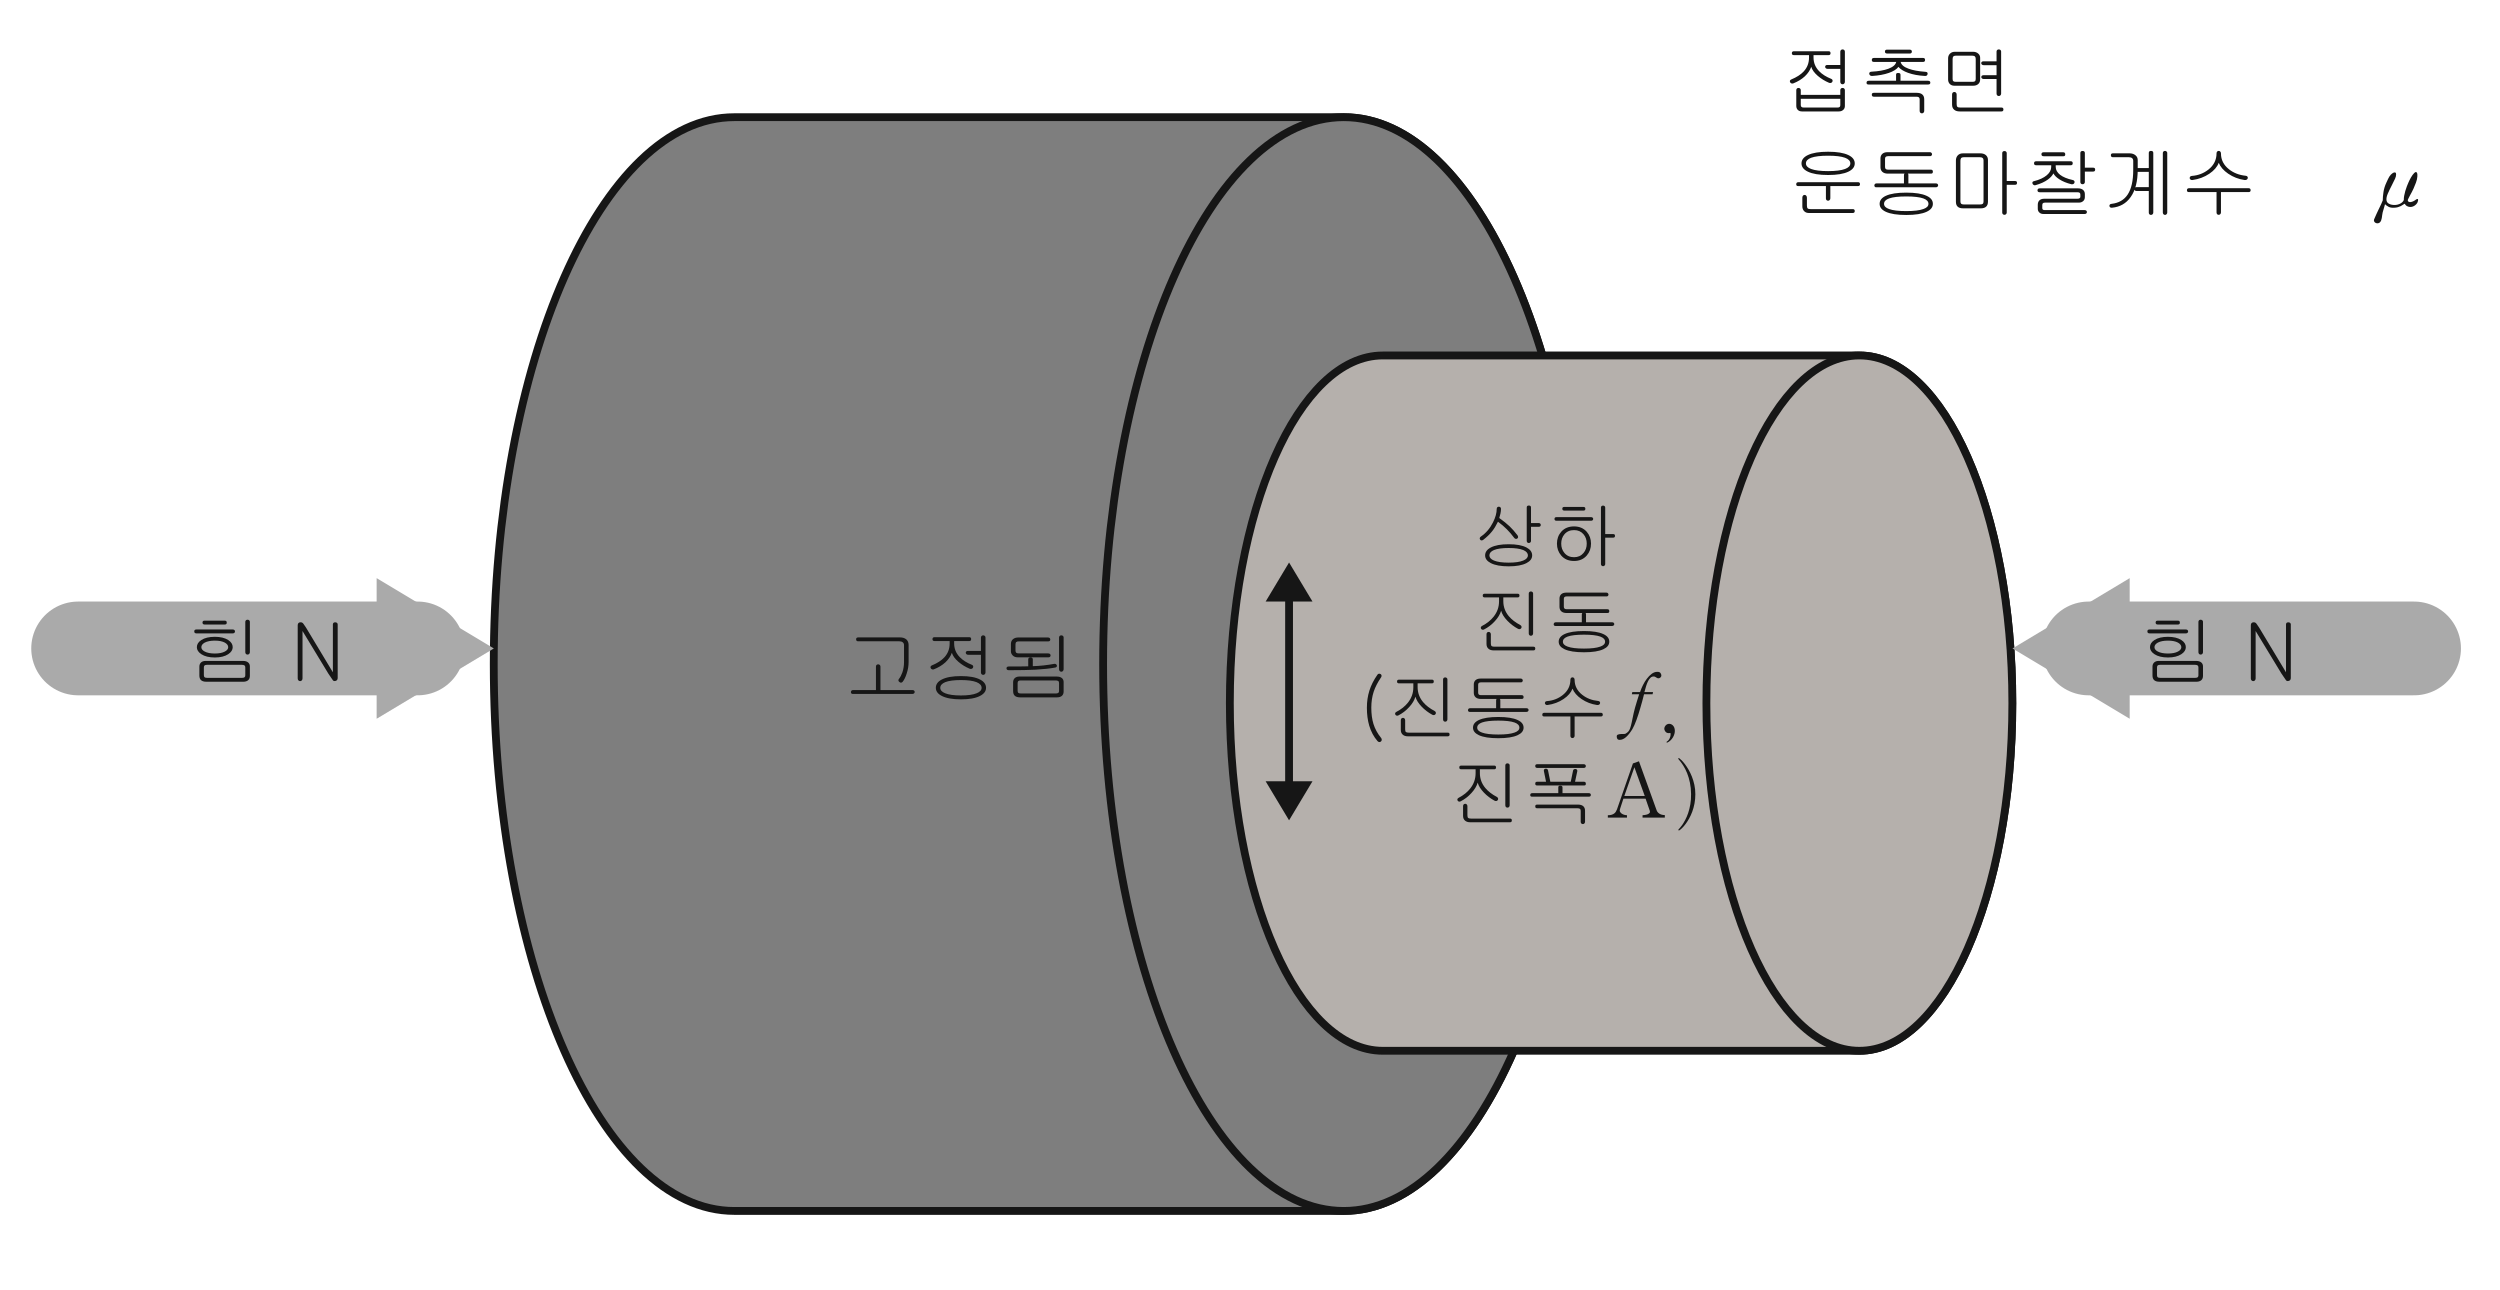
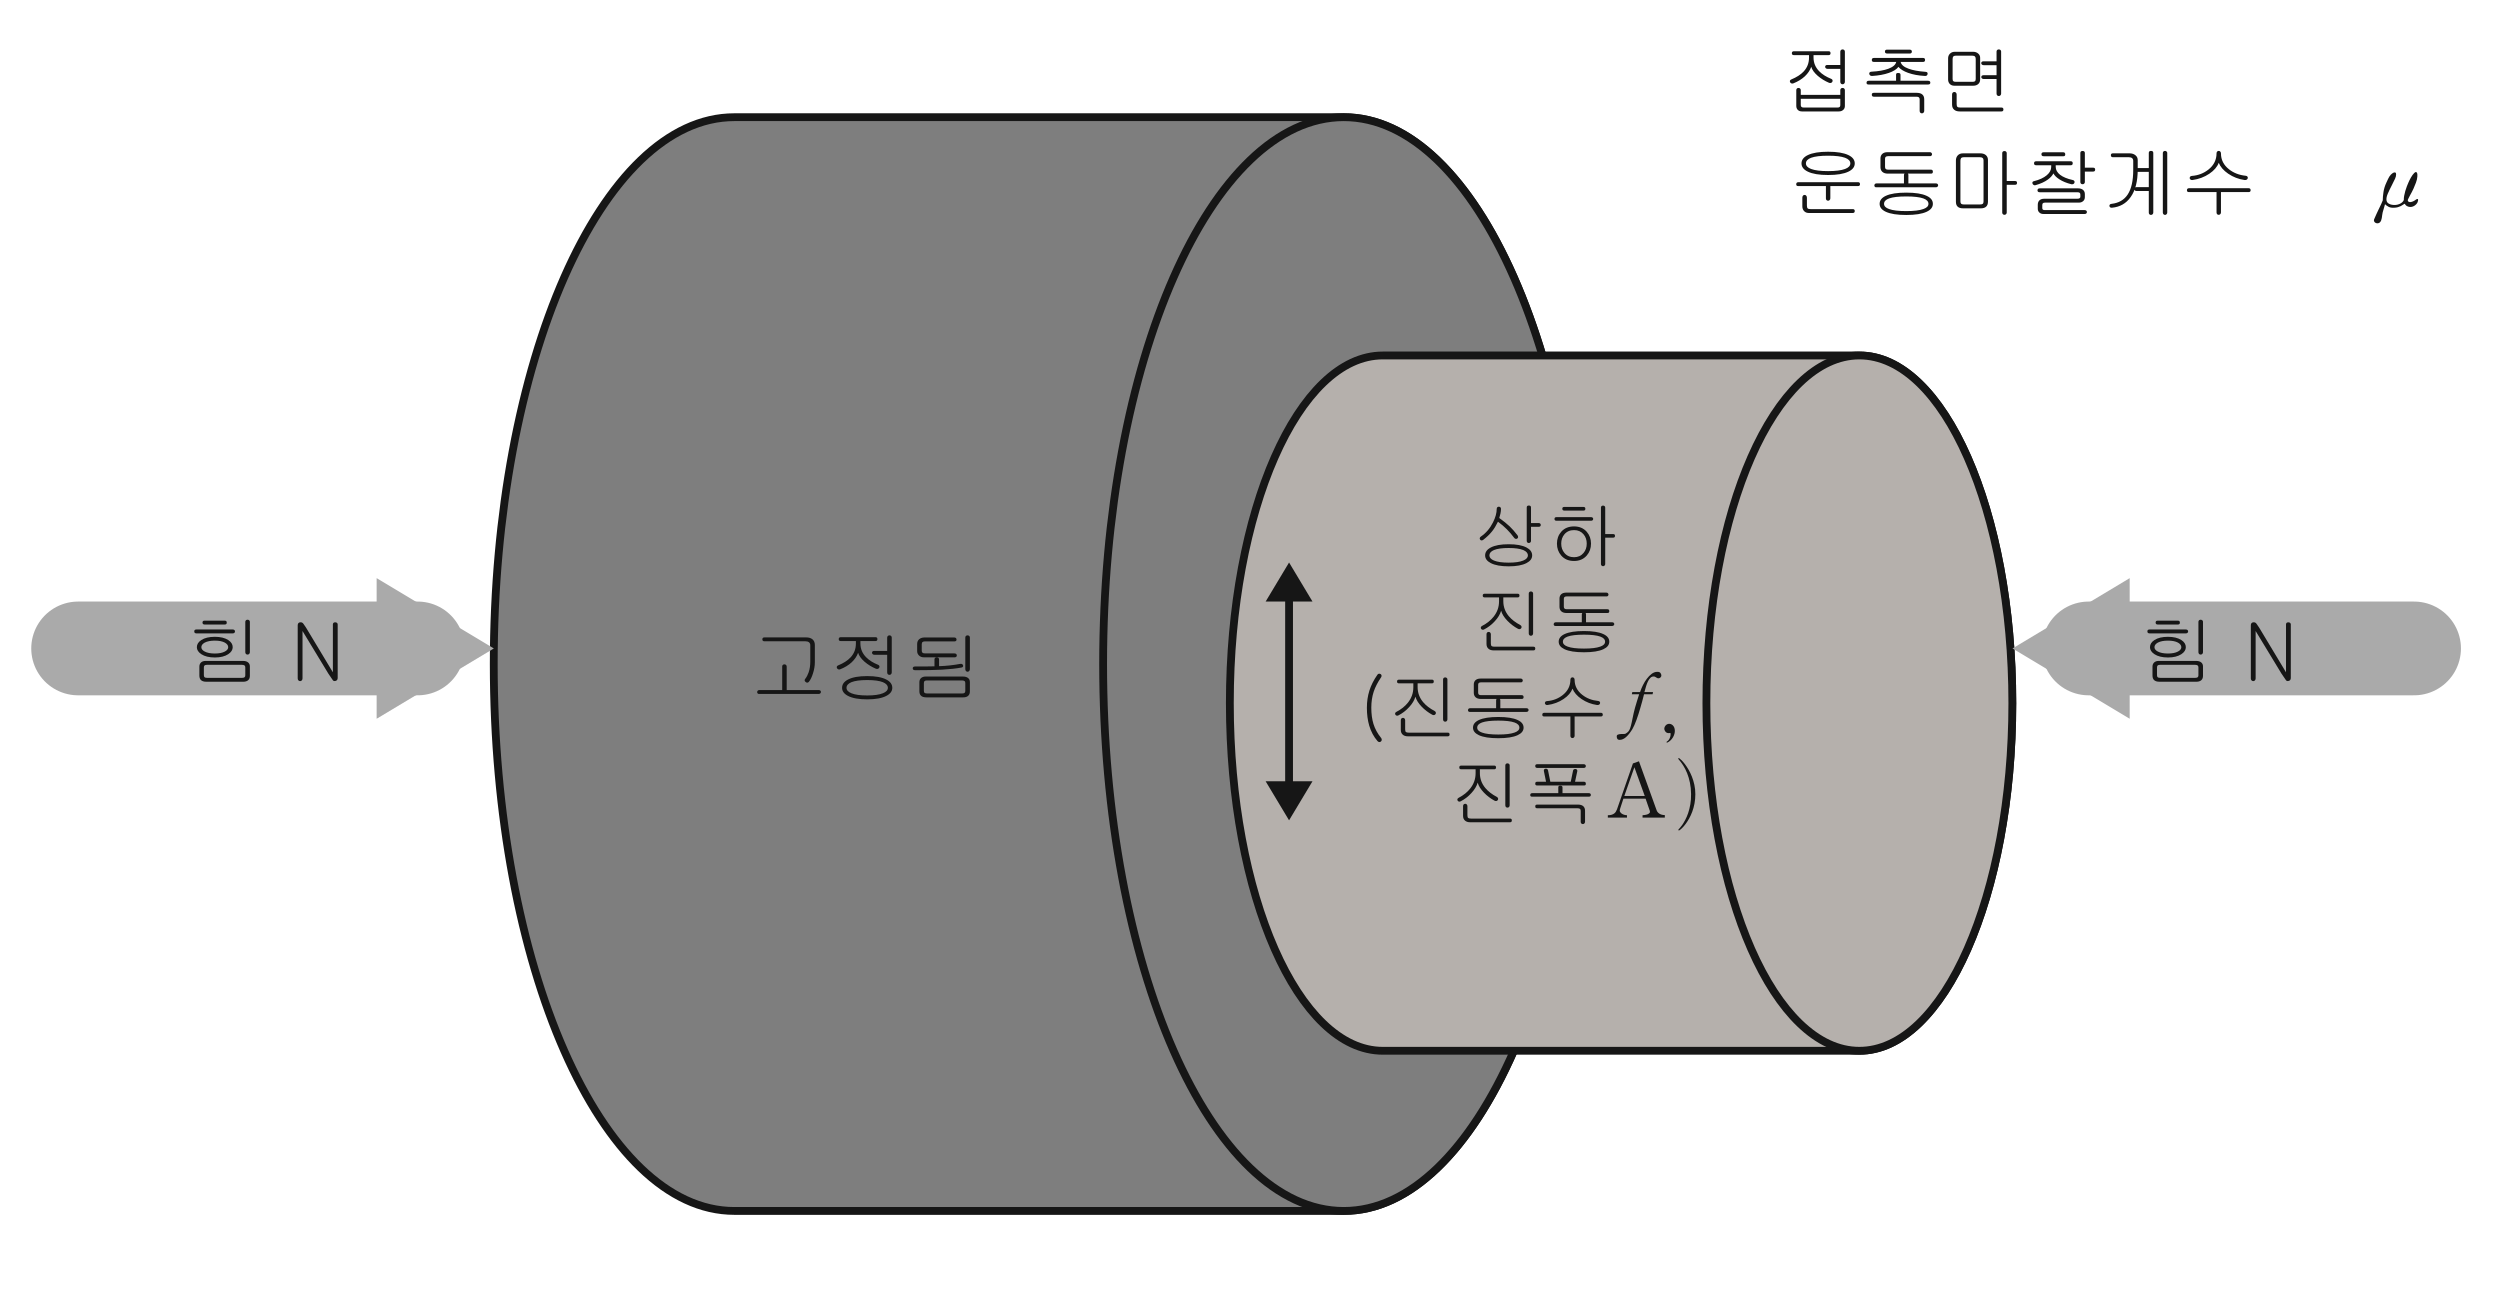
<svg xmlns="http://www.w3.org/2000/svg" width="232.0pt" height="119.625pt" viewBox="0 0 320 165">
  <g stroke-linecap="round" stroke-linejoin="round">
    <path d="M94,15.0 L172,15.0 A30.8,70.0 0 0 1 172,155.0 L94,155.0 A30.8,70.0 0 0 1 94,15.0 Z" stroke="#161616" stroke-width="1" fill="#7e7e7e" />
    <ellipse cx="172" cy="85" rx="30.8" ry="70.0" fill="#7e7e7e" stroke="#161616" stroke-width="1" />
    <path d="M177,45.5 L238,45.5 A19.58,44.5 0 0 1 238,134.5 L177,134.5 A19.58,44.5 0 0 1 177,45.5 Z" stroke="#161616" stroke-width="1" fill="#b5b0ac" />
    <ellipse cx="238" cy="90" rx="19.58" ry="44.5" fill="#b5b0ac" stroke="#161616" stroke-width="1" />
-     <path d="M737 759H189Q162 759 162 734Q162 708 189 708H729Q757 708 773 695Q790 682 790 657V437Q790 365 769 302Q751 250 724 216Q706 193 729 175Q751 156 771 176Q803 215 825 286Q850 361 850 435V660Q850 707 819 734Q788 759 737 759ZM422 378V69H124Q110 69 102 62Q95 54 94 44Q93 34 99 26Q105 18 116 18H901Q914 18 922 26Q930 34 930 44Q930 54 922 62Q914 69 900 69H481V377Q481 391 471 399Q463 406 451 406Q439 406 431 399Q422 392 422 378Z" fill="#161616" transform="translate(108,89) scale(0.0097656,-0.0097656)" />
-     <path d="M621 762H167Q139 762 139 737Q138 711 166 711H364V678Q364 573 295 498Q238 436 131 392Q118 387 114 376Q111 366 116 356Q122 345 132 341Q143 336 156 340Q246 375 309 433Q370 491 393 558Q410 499 479 439Q543 384 625 349Q639 343 652 347Q664 351 670 362Q675 373 672 384Q668 395 655 400Q555 440 497 500Q423 576 423 680V711H621Q646 711 646 737Q646 762 621 762ZM834 300V757Q834 771 824 779Q816 786 804 786Q791 786 783 778Q774 770 774 756V582H603Q589 582 582 575Q575 567 575 557Q576 547 584 539Q593 531 608 531H774V300Q774 285 783 276Q791 268 804 268Q816 268 824 276Q834 285 834 300ZM512 252Q348 252 261 207Q183 167 183 98Q183 32 261 -8Q348 -53 512 -53Q676 -53 762 -8Q841 32 841 98Q841 167 762 207Q676 252 512 252ZM512 200Q648 200 718 172Q783 145 783 98Q783 53 718 27Q648 -2 512 -2Q375 -2 305 27Q241 53 241 98Q241 145 305 172Q375 200 512 200Z" fill="#161616" transform="translate(118,89) scale(0.0097656,-0.0097656)" />
-     <path d="M632 549H249Q223 549 212 559Q203 567 203 589V665Q203 689 213 698Q223 707 248 707H635Q647 707 654 715Q660 723 659 733Q658 743 651 751Q642 758 628 758H239Q195 758 168 734Q143 711 143 672V578Q143 546 166 523Q191 498 229 498H637Q649 498 657 506Q663 514 663 524Q662 534 655 542Q646 549 632 549ZM430 471Q430 496 400 496Q370 496 370 471V380Q325 379 255 378Q216 378 148 378H118Q85 378 85 354Q85 329 118 329Q332 329 467 336Q624 345 724 364Q737 366 743 375Q748 383 745 393Q742 403 732 409Q722 415 708 412Q645 400 573 392Q500 384 430 382ZM834 343V759Q834 772 824 779Q816 786 804 786Q791 786 783 779Q774 771 774 758V343Q774 327 783 318Q791 309 804 309Q816 309 824 318Q834 327 834 343ZM774 161V56Q774 39 763 31Q753 24 730 24H276Q249 24 240 32Q231 40 231 60V158Q231 178 239 186Q248 195 272 195H729Q752 195 763 187Q774 180 774 161ZM743 246H253Q216 246 193 225Q172 204 172 172V55Q172 15 193 -5Q215 -27 265 -27H747Q787 -27 810 -8Q834 12 834 50V174Q834 208 810 227Q786 246 743 246Z" fill="#161616" transform="translate(128,89) scale(0.0097656,-0.0097656)" />
+     <path d="M737 759H189Q162 759 162 734Q162 708 189 708H729Q757 708 773 695Q790 682 790 657V437Q790 365 769 302Q751 250 724 216Q706 193 729 175Q751 156 771 176Q803 215 825 286Q850 361 850 435V660Q850 707 819 734Q788 759 737 759ZM422 378V69H124Q110 69 102 62Q95 54 94 44Q93 34 99 26Q105 18 116 18H901Q914 18 922 26Q930 34 930 44Q930 54 922 62Q914 69 900 69H481V377Q481 391 471 399Q463 406 451 406Q439 406 431 399Q422 392 422 378Z" fill="#161616" transform="translate(96,89) scale(0.0097656,-0.0097656)" />
+     <path d="M621 762H167Q139 762 139 737Q138 711 166 711H364V678Q364 573 295 498Q238 436 131 392Q118 387 114 376Q111 366 116 356Q122 345 132 341Q143 336 156 340Q246 375 309 433Q370 491 393 558Q410 499 479 439Q543 384 625 349Q639 343 652 347Q664 351 670 362Q675 373 672 384Q668 395 655 400Q555 440 497 500Q423 576 423 680V711H621Q646 711 646 737Q646 762 621 762ZM834 300V757Q834 771 824 779Q816 786 804 786Q791 786 783 778Q774 770 774 756V582H603Q589 582 582 575Q575 567 575 557Q576 547 584 539Q593 531 608 531H774V300Q774 285 783 276Q791 268 804 268Q816 268 824 276Q834 285 834 300ZM512 252Q348 252 261 207Q183 167 183 98Q183 32 261 -8Q348 -53 512 -53Q676 -53 762 -8Q841 32 841 98Q841 167 762 207Q676 252 512 252ZM512 200Q648 200 718 172Q783 145 783 98Q783 53 718 27Q648 -2 512 -2Q375 -2 305 27Q241 53 241 98Q241 145 305 172Q375 200 512 200Z" fill="#161616" transform="translate(106,89) scale(0.0097656,-0.0097656)" />
+     <path d="M632 549H249Q223 549 212 559Q203 567 203 589V665Q203 689 213 698Q223 707 248 707H635Q647 707 654 715Q660 723 659 733Q658 743 651 751Q642 758 628 758H239Q195 758 168 734Q143 711 143 672V578Q143 546 166 523Q191 498 229 498H637Q649 498 657 506Q663 514 663 524Q662 534 655 542Q646 549 632 549ZM430 471Q430 496 400 496Q370 496 370 471V380Q325 379 255 378Q216 378 148 378H118Q85 378 85 354Q85 329 118 329Q332 329 467 336Q624 345 724 364Q737 366 743 375Q748 383 745 393Q742 403 732 409Q722 415 708 412Q645 400 573 392Q500 384 430 382ZM834 343V759Q834 772 824 779Q816 786 804 786Q791 786 783 779Q774 771 774 758V343Q774 327 783 318Q791 309 804 309Q816 309 824 318Q834 327 834 343ZM774 161V56Q774 39 763 31Q753 24 730 24H276Q249 24 240 32Q231 40 231 60V158Q231 178 239 186Q248 195 272 195H729Q752 195 763 187Q774 180 774 161ZM743 246H253Q216 246 193 225Q172 204 172 172V55Q172 15 193 -5Q215 -27 265 -27H747Q787 -27 810 -8Q834 12 834 50V174Q834 208 810 227Q786 246 743 246Z" fill="#161616" transform="translate(116,89) scale(0.0097656,-0.0097656)" />
    <line x1="10" y1="83" x2="53.46" y2="83.0" stroke="#aaa" stroke-width="12" />
    <path d="M 63.21,83 L 48.21,74.0 L 48.21,92.0 Z" stroke="#aaa" stroke-width="0" fill="#aaa" />
    <line x1="309" y1="83" x2="267.35" y2="83.0" stroke="#aaa" stroke-width="12" />
    <path d="M 257.6,83 L 272.6,92.0 L 272.6,74.0 Z" stroke="#aaa" stroke-width="0" fill="#aaa" />
    <path d="M503 774H241Q213 774 213 749Q213 723 241 723H505Q532 723 531 749Q531 774 503 774ZM609 658H133Q105 658 105 633Q105 607 133 607H611Q624 607 632 615Q639 623 639 633Q639 643 631 651Q623 658 609 658ZM375 562Q263 562 198 520Q139 482 139 426Q139 373 198 334Q264 291 375 291Q484 291 550 334Q609 373 609 426Q609 482 550 520Q484 562 375 562ZM375 512Q457 512 506 486Q550 461 550 426Q550 392 506 369Q458 343 375 343Q291 343 242 369Q198 392 198 426Q198 461 242 486Q292 512 375 512ZM834 360V759Q834 772 824 779Q816 786 804 786Q791 786 783 779Q774 771 774 758V360Q774 346 783 337Q791 329 804 329Q816 329 824 337Q834 346 834 360ZM774 161V56Q774 39 763 31Q753 24 730 24H276Q249 24 240 32Q231 40 231 60V158Q231 178 239 186Q248 195 272 195H729Q752 195 763 187Q774 180 774 161ZM743 246H253Q216 246 193 225Q172 204 172 172V55Q172 15 193 -5Q215 -27 265 -27H747Q787 -27 810 -8Q834 12 834 50V174Q834 208 810 227Q786 246 743 246Z" fill="#161616" transform="translate(23.8389,87) scale(0.0097656,-0.0097656)" />
    <path d="M96 712V17Q96 1 105 -9Q114 -18 127 -19Q140 -19 149 -10Q159 0 159 17V638L498 79L554 -3Q566 -24 593 -16Q620 -9 620 25V725Q620 738 610 745Q601 752 588 752Q575 752 566 746Q557 738 557 725V97L206 681L172 731Q156 756 126 752Q96 747 96 712Z" fill="#161616" transform="translate(37.1689,87) scale(0.0097656,-0.0097656)" />
    <path d="M503 774H241Q213 774 213 749Q213 723 241 723H505Q532 723 531 749Q531 774 503 774ZM609 658H133Q105 658 105 633Q105 607 133 607H611Q624 607 632 615Q639 623 639 633Q639 643 631 651Q623 658 609 658ZM375 562Q263 562 198 520Q139 482 139 426Q139 373 198 334Q264 291 375 291Q484 291 550 334Q609 373 609 426Q609 482 550 520Q484 562 375 562ZM375 512Q457 512 506 486Q550 461 550 426Q550 392 506 369Q458 343 375 343Q291 343 242 369Q198 392 198 426Q198 461 242 486Q292 512 375 512ZM834 360V759Q834 772 824 779Q816 786 804 786Q791 786 783 779Q774 771 774 758V360Q774 346 783 337Q791 329 804 329Q816 329 824 337Q834 346 834 360ZM774 161V56Q774 39 763 31Q753 24 730 24H276Q249 24 240 32Q231 40 231 60V158Q231 178 239 186Q248 195 272 195H729Q752 195 763 187Q774 180 774 161ZM743 246H253Q216 246 193 225Q172 204 172 172V55Q172 15 193 -5Q215 -27 265 -27H747Q787 -27 810 -8Q834 12 834 50V174Q834 208 810 227Q786 246 743 246Z" fill="#161616" transform="translate(273.8389,87) scale(0.0097656,-0.0097656)" />
    <path d="M96 712V17Q96 1 105 -9Q114 -18 127 -19Q140 -19 149 -10Q159 0 159 17V638L498 79L554 -3Q566 -24 593 -16Q620 -9 620 25V725Q620 738 610 745Q601 752 588 752Q575 752 566 746Q557 738 557 725V97L206 681L172 731Q156 756 126 752Q96 747 96 712Z" fill="#161616" transform="translate(287.1689,87) scale(0.0097656,-0.0097656)" />
    <path d="M621 762H167Q139 762 139 737Q138 711 166 711H364V678Q364 573 295 498Q238 436 131 392Q118 387 114 376Q111 366 116 356Q122 345 132 341Q143 336 156 340Q246 375 309 433Q370 491 393 558Q410 499 479 439Q543 384 625 349Q639 343 652 347Q664 351 670 362Q675 373 672 384Q668 395 655 400Q555 440 497 500Q423 576 423 680V711H621Q646 711 646 737Q646 762 621 762ZM834 360V757Q834 771 824 779Q816 786 804 786Q791 786 783 778Q774 770 774 756V582H603Q589 582 582 575Q575 567 575 557Q576 547 584 539Q593 531 608 531H774V360Q774 346 783 337Q791 329 804 329Q816 329 824 337Q834 346 834 360ZM774 252V190H256V252Q256 266 246 274Q238 281 226 281Q214 281 206 274Q197 266 197 252V46Q197 14 216 -6Q236 -27 271 -27H754Q791 -27 813 -6Q834 13 834 44V252Q834 266 824 274Q816 281 804 281Q791 281 783 274Q774 266 774 252ZM774 139V57Q774 39 766 32Q758 24 737 24H294Q273 24 264 33Q256 41 256 58V139Z" fill="#161616" transform="translate(228,14) scale(0.0097656,-0.0097656)" />
    <path d="M659 783H364Q335 783 335 758Q335 732 364 732H663Q675 732 682 740Q689 748 688 758Q688 768 681 776Q672 783 659 783ZM836 674H191Q163 674 163 648Q162 622 190 622H483Q471 566 379 532Q294 501 159 494Q142 494 134 484Q127 476 130 464Q132 453 141 445Q152 437 168 438Q295 446 386 478Q476 509 512 557Q550 511 638 479Q732 445 859 438Q889 436 894 463Q899 489 869 492Q728 502 645 533Q553 566 541 622H836Q861 622 861 648Q861 674 836 674ZM539 454Q539 477 510 477Q481 478 481 457V375H124Q95 375 94 351Q92 326 119 326H902Q930 326 930 351Q929 375 900 375H539ZM751 217H190Q162 217 163 192Q163 166 190 166H748Q771 166 781 157Q790 149 790 130V-20Q790 -35 799 -44Q807 -52 820 -52Q832 -52 840 -44Q850 -35 850 -20V132Q850 174 824 196Q799 217 751 217Z" fill="#161616" transform="translate(238,14) scale(0.0097656,-0.0097656)" />
    <path d="M501 661V399Q501 377 490 368Q480 361 456 361H242Q217 361 208 369Q198 377 198 399V657Q198 683 207 693Q217 704 241 704H454Q480 704 491 693Q501 683 501 661ZM465 755H228Q187 755 162 729Q139 705 139 669V392Q139 356 161 333Q184 310 221 310H468Q509 310 534 332Q559 354 559 393V676Q559 710 533 732Q507 755 465 755ZM834 207V759Q834 772 824 779Q816 786 804 786Q791 786 783 779Q774 771 774 758V630H603Q588 630 580 623Q573 615 573 605Q574 595 582 587Q592 579 608 579H774V448H605Q590 448 581 441Q574 434 574 423Q574 413 582 406Q591 398 606 398H774V207Q774 192 783 183Q791 175 804 175Q816 175 824 183Q834 192 834 207ZM251 195Q251 211 241 220Q233 228 221 228Q208 228 200 220Q191 211 191 195V62Q191 18 219 -5Q245 -27 290 -27H839Q864 -27 864 -1Q864 24 839 24H300Q271 24 261 33Q251 43 251 70Z" fill="#161616" transform="translate(248,14) scale(0.0097656,-0.0097656)" />
    <path d="M512 776Q337 776 246 732Q163 692 163 623Q163 555 246 515Q336 471 512 471Q687 471 778 515Q861 555 861 623Q861 692 778 732Q686 776 512 776ZM512 724Q660 724 734 697Q803 671 803 623Q803 576 734 550Q660 522 512 522Q363 522 289 550Q221 576 221 623Q221 671 289 697Q363 724 512 724ZM903 377H124Q95 377 94 352Q92 326 119 326H483V163Q483 149 492 141Q500 134 512 134Q523 134 531 142Q541 151 541 166V326H905Q930 326 930 352Q929 377 903 377ZM234 173Q234 191 224 201Q216 210 204 210Q191 210 183 201Q174 191 174 173V61Q174 22 197 -2Q220 -27 260 -27H835Q861 -27 861 -1Q861 24 835 24H282Q254 24 244 33Q234 43 234 70Z" fill="#161616" transform="translate(229,27) scale(0.0097656,-0.0097656)" />
    <path d="M271 489H837Q862 489 861 515Q861 541 835 541H274Q252 541 243 550Q234 558 234 577V685Q234 702 244 710Q254 718 275 718H827Q838 718 844 727Q850 734 850 744Q849 755 842 762Q835 770 822 770H265Q223 770 198 748Q174 725 174 689V574Q174 535 199 512Q225 489 271 489ZM900 361H540V471Q540 497 511 496Q482 496 482 469V361H124Q110 361 102 354Q95 346 94 336Q93 326 99 318Q105 310 116 310H901Q914 310 922 318Q930 326 930 336Q930 346 922 354Q914 361 900 361ZM512 240Q334 240 244 198Q163 160 163 93Q163 27 244 -11Q334 -53 512 -53Q689 -53 779 -11Q861 27 861 93Q861 161 779 198Q690 240 512 240ZM512 190Q663 190 736 164Q803 140 803 93Q803 48 736 25Q663 -2 512 -2Q360 -2 287 25Q221 48 221 93Q221 140 287 164Q360 190 512 190Z" fill="#161616" transform="translate(239,27) scale(0.0097656,-0.0097656)" />
    <path d="M501 663V125Q501 102 490 93Q480 85 455 85H242Q217 85 208 94Q198 103 198 126V657Q198 680 207 692Q217 704 240 704H453Q479 704 490 694Q501 684 501 663ZM457 755H232Q188 755 163 728Q139 702 139 661V121Q139 78 161 57Q184 34 235 34H464Q511 34 535 56Q559 78 559 122V668Q559 709 530 733Q503 755 457 755ZM805 392V758Q805 771 795 779Q787 785 775 785Q763 785 755 779Q746 771 746 758V-22Q746 -35 755 -43Q763 -51 775 -51Q787 -51 795 -43Q805 -35 805 -22V343H916Q940 343 940 368Q940 392 916 392Z" fill="#161616" transform="translate(249,27) scale(0.0097656,-0.0097656)" />
    <path d="M521 769H265Q236 769 236 743Q236 717 265 717H525Q549 717 548 743Q547 769 521 769ZM621 651H167Q139 651 139 625Q138 599 166 599H364V577Q364 517 306 468Q246 417 137 390Q123 388 119 378Q115 369 119 358Q123 347 133 341Q143 334 156 337Q257 365 321 412Q371 449 393 492Q413 452 470 415Q535 373 628 350Q643 347 655 353Q666 359 669 371Q673 382 667 392Q661 403 647 405Q538 429 480 474Q423 519 423 578V599H621Q646 599 646 625Q646 651 621 651ZM805 567V759Q805 786 775 786Q746 786 746 759V378Q746 365 755 357Q763 350 775 350Q787 350 795 357Q805 365 805 378V516H914Q940 516 940 542Q940 567 914 567ZM716 296H215Q185 296 184 271Q184 245 214 245H706Q728 245 737 238Q746 231 746 213V186Q746 172 735 166Q726 160 707 160H275Q231 160 209 138Q188 117 188 80V29Q188 -2 209 -21Q229 -40 263 -40H804Q817 -40 825 -32Q832 -24 832 -14Q832 -4 824 4Q816 11 802 11H281Q263 11 255 17Q247 23 247 38V74Q247 92 254 100Q263 109 282 109H726Q762 109 784 130Q805 149 805 181V220Q805 256 781 276Q757 296 716 296Z" fill="#161616" transform="translate(259,27) scale(0.0097656,-0.0097656)" />
    <path d="M365 755H149Q121 755 122 730Q122 704 150 704H359Q386 704 400 692Q415 680 415 656V537Q415 326 343 216Q273 109 131 93Q116 92 109 84Q102 76 103 65Q104 55 112 48Q121 41 135 42Q292 56 380 180Q474 310 474 542V666Q474 707 443 731Q413 755 365 755ZM619 760V562H424V512H619V312H461Q431 312 431 287Q431 261 460 261H619V-22Q619 -36 628 -45Q636 -52 648 -52Q660 -52 668 -44Q678 -35 678 -21V760Q678 787 648 787Q619 787 619 760ZM861 -21V760Q861 773 851 780Q843 787 832 787Q820 787 812 780Q803 772 803 759V-21Q803 -35 812 -44Q820 -52 832 -52Q843 -52 851 -44Q861 -35 861 -21Z" fill="#161616" transform="translate(269,27) scale(0.0097656,-0.0097656)" />
    <path d="M483 755Q483 628 379 544Q286 469 160 459Q144 458 137 449Q130 440 131 429Q133 418 142 411Q152 403 167 405Q291 422 389 488Q482 551 512 631Q543 552 636 488Q733 422 851 405Q868 403 880 411Q890 418 892 429Q895 441 888 450Q880 460 865 461Q737 474 646 546Q541 629 541 754Q541 770 531 779Q523 787 512 787Q500 787 492 779Q483 770 483 755ZM902 298H124Q96 298 95 273Q94 247 120 247H483V-21Q483 -35 492 -44Q500 -51 512 -51Q523 -51 531 -43Q541 -34 541 -20V247H904Q930 247 930 273Q929 298 902 298Z" fill="#161616" transform="translate(279,27) scale(0.0097656,-0.0097656)" />
    <path d="M554 104Q549 92 538.5 80.5Q528 69 514.0 60.5Q500 52 483.0 48.5Q466 45 447 50Q434 54 427.5 57.5Q421 61 416.5 65.5Q412 70 408.5 75.0Q405 80 399 86Q387 79 376.5 71.5Q366 64 352.0 57.0Q338 50 319.0 44.5Q300 39 272 38Q233 36 207.0 50.0Q181 64 166 80Q162 62 155.0 41.0Q148 20 138 -17Q134 -34 132.0 -51.0Q130 -68 127.5 -84.0Q125 -100 119.5 -114.0Q114 -128 103 -138Q92 -147 78.0 -147.5Q64 -148 53.0 -142.0Q42 -136 36.5 -125.0Q31 -114 36 -100Q49 -68 63.5 -37.5Q78 -7 91 21Q107 53 120.0 81.0Q133 109 139 126Q139 168 147.5 225.0Q156 282 182 337Q190 354 203.0 382.5Q216 411 235 432Q241 438 251.0 446.0Q261 454 271.5 457.5Q282 461 290.0 457.0Q298 453 298 436Q299 413 285.5 384.0Q272 355 248 308Q217 248 198.5 205.0Q180 162 183 128Q184 120 188.5 110.0Q193 100 203.5 92.0Q214 84 230.5 78.0Q247 72 272 71Q297 70 318.5 76.0Q340 82 355.0 91.5Q370 101 379.0 112.0Q388 123 390 132Q389 153 394.0 180.5Q399 208 407.5 237.5Q416 267 426.5 294.0Q437 321 446 341Q450 351 457.5 366.0Q465 381 474.0 397.0Q483 413 493.5 428.0Q504 443 514 452Q518 456 525.0 460.5Q532 465 538.5 462.5Q545 460 549.0 448.5Q553 437 551 409Q549 376 534.5 337.0Q520 298 505 265Q496 244 483.5 221.5Q471 199 460.5 179.0Q450 159 443.0 144.5Q436 130 437 126Q439 113 449.0 108.5Q459 104 473.0 106.0Q487 108 503.0 115.5Q519 123 533 134Q544 142 550.5 142.5Q557 143 559.0 138.0Q561 133 559.5 123.5Q558 114 554 104Z" fill="#161616" transform="translate(303.5,27) scale(0.0107422,-0.0107422)" />
    <line x1="165.0" y1="75.25" x2="165.0" y2="101.75" stroke="#161616" stroke-width="1" />
    <path d="M 165,105 L 168.0,100.0 L 162.0,100.0 Z" stroke="#161616" stroke-width="0" fill="#161616" />
    <path d="M 165,72 L 162.0,77.0 L 168.0,77.0 Z" stroke="#161616" stroke-width="0" fill="#161616" />
    <path d="M332 740Q332 656 281 554Q219 430 114 358Q100 349 98 337Q96 325 103 316Q109 306 120 305Q132 303 144 311Q220 370 268 430Q310 482 349 563Q419 511 471 459Q525 405 573 340Q582 328 595 326Q606 324 616 331Q625 338 627 349Q628 362 619 375Q563 448 511 498Q455 551 367 614Q378 648 383 673Q391 708 391 740Q391 755 381 763Q373 770 361 770Q349 770 341 763Q332 755 332 740ZM805 544V760Q805 786 775 786Q746 786 746 759V299Q746 285 755 276Q763 269 775 269Q787 269 795 276Q805 284 805 298V493H916Q927 493 934 501Q940 509 940 519Q939 529 932 537Q925 544 912 544ZM497 252Q336 252 250 207Q172 166 172 98Q172 32 250 -8Q336 -53 497 -53Q657 -53 743 -8Q821 32 821 98Q821 166 743 207Q657 252 497 252ZM497 200Q629 200 698 172Q762 145 762 98Q762 53 698 27Q629 -2 497 -2Q364 -2 294 27Q231 53 231 98Q231 145 294 172Q363 200 497 200Z" fill="#161616" transform="translate(188.5,72) scale(0.0092773,-0.0092773)" />
    <path d="M503 767H241Q213 767 213 742Q213 716 241 716H505Q532 716 531 742Q531 767 503 767ZM609 626H133Q105 626 105 601Q105 576 133 576H611Q624 576 632 584Q639 591 639 601Q639 612 631 619Q623 626 609 626ZM375 498Q263 498 198 424Q139 357 139 260Q139 164 198 96Q263 21 375 21Q484 21 550 96Q609 164 609 260Q609 356 550 424Q484 498 375 498ZM375 447Q457 447 506 389Q550 337 550 260Q550 184 506 132Q457 73 375 73Q291 73 242 132Q198 184 198 260Q198 337 242 389Q291 447 375 447ZM805 392V758Q805 771 795 779Q787 785 775 785Q763 785 755 779Q746 771 746 758V-22Q746 -35 755 -43Q763 -51 775 -51Q787 -51 795 -43Q805 -35 805 -22V343H916Q940 343 940 368Q940 392 916 392Z" fill="#161616" transform="translate(198,72) scale(0.0092773,-0.0092773)" />
    <path d="M621 755H167Q139 755 139 730Q138 704 166 704H364V650Q364 533 291 440Q231 363 129 310Q116 303 113 292Q110 282 116 272Q122 262 132 259Q144 255 156 261Q241 304 306 376Q371 446 393 520Q411 453 478 383Q542 316 625 271Q639 263 653 267Q664 270 671 281Q677 291 674 303Q671 315 658 322Q555 377 498 446Q423 536 423 652V704H621Q646 704 646 730Q646 755 621 755ZM834 207V759Q834 772 824 779Q816 786 804 786Q791 786 783 779Q774 771 774 758V207Q774 192 783 183Q791 175 804 175Q816 175 824 183Q834 192 834 207ZM251 195Q251 211 241 220Q233 228 221 228Q208 228 200 220Q191 211 191 195V62Q191 18 219 -5Q245 -27 290 -27H839Q864 -27 864 -1Q864 24 839 24H300Q271 24 261 33Q251 43 251 70Z" fill="#161616" transform="translate(188.5,83) scale(0.0092773,-0.0092773)" />
    <path d="M271 489H837Q862 489 861 515Q861 541 835 541H274Q252 541 243 550Q234 558 234 577V685Q234 702 244 710Q254 718 275 718H827Q838 718 844 727Q850 734 850 744Q849 755 842 762Q835 770 822 770H265Q223 770 198 748Q174 725 174 689V574Q174 535 199 512Q225 489 271 489ZM900 361H540V471Q540 497 511 496Q482 496 482 469V361H124Q110 361 102 354Q95 346 94 336Q93 326 99 318Q105 310 116 310H901Q914 310 922 318Q930 326 930 336Q930 346 922 354Q914 361 900 361ZM512 240Q334 240 244 198Q163 160 163 93Q163 27 244 -11Q334 -53 512 -53Q689 -53 779 -11Q861 27 861 93Q861 161 779 198Q690 240 512 240ZM512 190Q663 190 736 164Q803 140 803 93Q803 48 736 25Q663 -2 512 -2Q360 -2 287 25Q221 48 221 93Q221 140 287 164Q360 190 512 190Z" fill="#161616" transform="translate(198,83) scale(0.0092773,-0.0092773)" />
    <path d="M253 824Q176 714 141 602Q107 493 107 367Q107 232 139 121Q176 -3 253 -92Q264 -105 278 -106Q291 -107 301 -98Q311 -89 312 -76Q313 -61 303 -49Q230 41 198 143Q168 240 168 367Q168 489 201 589Q232 683 304 789Q312 802 309 814Q307 825 296 832Q286 838 274 837Q261 836 253 824Z" fill="#161616" transform="translate(173.9688,94) scale(0.0092773,-0.0092773)" />
    <path d="M621 755H167Q139 755 139 730Q138 704 166 704H364V650Q364 533 291 440Q231 363 129 310Q116 303 113 292Q110 282 116 272Q122 262 132 259Q144 255 156 261Q241 304 306 376Q371 446 393 520Q411 453 478 383Q542 316 625 271Q639 263 653 267Q664 270 671 281Q677 291 674 303Q671 315 658 322Q555 377 498 446Q423 536 423 652V704H621Q646 704 646 730Q646 755 621 755ZM834 207V759Q834 772 824 779Q816 786 804 786Q791 786 783 779Q774 771 774 758V207Q774 192 783 183Q791 175 804 175Q816 175 824 183Q834 192 834 207ZM251 195Q251 211 241 220Q233 228 221 228Q208 228 200 220Q191 211 191 195V62Q191 18 219 -5Q245 -27 290 -27H839Q864 -27 864 -1Q864 24 839 24H300Q271 24 261 33Q251 43 251 70Z" fill="#161616" transform="translate(177.5312,94) scale(0.0092773,-0.0092773)" />
    <path d="M271 489H837Q862 489 861 515Q861 541 835 541H274Q252 541 243 550Q234 558 234 577V685Q234 702 244 710Q254 718 275 718H827Q838 718 844 727Q850 734 850 744Q849 755 842 762Q835 770 822 770H265Q223 770 198 748Q174 725 174 689V574Q174 535 199 512Q225 489 271 489ZM900 361H540V471Q540 497 511 496Q482 496 482 469V361H124Q110 361 102 354Q95 346 94 336Q93 326 99 318Q105 310 116 310H901Q914 310 922 318Q930 326 930 336Q930 346 922 354Q914 361 900 361ZM512 240Q334 240 244 198Q163 160 163 93Q163 27 244 -11Q334 -53 512 -53Q689 -53 779 -11Q861 27 861 93Q861 161 779 198Q690 240 512 240ZM512 190Q663 190 736 164Q803 140 803 93Q803 48 736 25Q663 -2 512 -2Q360 -2 287 25Q221 48 221 93Q221 140 287 164Q360 190 512 190Z" fill="#161616" transform="translate(187.0312,94) scale(0.0092773,-0.0092773)" />
    <path d="M483 755Q483 628 379 544Q286 469 160 459Q144 458 137 449Q130 440 131 429Q133 418 142 411Q152 403 167 405Q291 422 389 488Q482 551 512 631Q543 552 636 488Q733 422 851 405Q868 403 880 411Q890 418 892 429Q895 441 888 450Q880 460 865 461Q737 474 646 546Q541 629 541 754Q541 770 531 779Q523 787 512 787Q500 787 492 779Q483 770 483 755ZM902 298H124Q96 298 95 273Q94 247 120 247H483V-21Q483 -35 492 -44Q500 -51 512 -51Q523 -51 531 -43Q541 -34 541 -20V247H904Q930 247 930 273Q929 298 902 298Z" fill="#161616" transform="translate(196.5312,94) scale(0.0092773,-0.0092773)" />
    <path d="M579 671Q579 654 566.0 644.0Q553 634 542 634Q532 634 525.0 637.5Q518 641 511.0 645.5Q504 650 496.5 654.0Q489 658 478 658Q454 658 436.5 641.5Q419 625 405.0 597.5Q391 570 379.5 533.0Q368 496 357 454H470L464 425H352Q328 328 302 241Q291 203 278.5 164.0Q266 125 253.0 89.0Q240 53 226.0 21.5Q212 -10 199 -32Q158 -99 116.5 -136.0Q75 -173 31 -173Q11 -173 2.5 -160.0Q-6 -147 -6 -127Q-6 -110 9.5 -104.0Q25 -98 45.0 -96.5Q65 -95 84.0 -95.5Q103 -96 111 -91Q133 -78 146.5 -63.0Q160 -48 170.0 -20.0Q180 8 190.0 54.5Q200 101 216 178Q222 207 234.0 249.0Q246 291 258 330Q272 376 288 425H192L198 454H300Q314 496 336.5 542.5Q359 589 388.5 628.0Q418 667 452.5 693.0Q487 719 526 719Q557 719 568.0 702.5Q579 686 579 671Z" fill="#161616" transform="translate(207,93.0156) scale(0.0097656,-0.0097656)" />
    <path d="M195 -91Q188 -118 175.5 -138.5Q163 -159 149.0 -173.5Q135 -188 121.0 -197.0Q107 -206 97 -210Q95 -210 92.0 -205.5Q89 -201 91 -199Q100 -194 110.5 -183.5Q121 -173 129.0 -158.0Q137 -143 141.5 -124.5Q146 -106 143 -85Q143 -81 134.5 -83.0Q126 -85 114.0 -84.5Q102 -84 88.5 -76.0Q75 -68 65 -45Q59 -31 63.0 -14.5Q67 2 78.0 15.0Q89 28 106.0 34.5Q123 41 144 35Q162 29 174.5 16.0Q187 3 193.0 -14.0Q199 -31 199.5 -51.5Q200 -72 195 -91Z" fill="#161616" transform="translate(212.4297,93.0156) scale(0.0097656,-0.0097656)" />
    <path d="M621 755H167Q139 755 139 730Q138 704 166 704H364V650Q364 533 291 440Q231 363 129 310Q116 303 113 292Q110 282 116 272Q122 262 132 259Q144 255 156 261Q241 304 306 376Q371 446 393 520Q411 453 478 383Q542 316 625 271Q639 263 653 267Q664 270 671 281Q677 291 674 303Q671 315 658 322Q555 377 498 446Q423 536 423 652V704H621Q646 704 646 730Q646 755 621 755ZM834 207V759Q834 772 824 779Q816 786 804 786Q791 786 783 779Q774 771 774 758V207Q774 192 783 183Q791 175 804 175Q816 175 824 183Q834 192 834 207ZM251 195Q251 211 241 220Q233 228 221 228Q208 228 200 220Q191 211 191 195V62Q191 18 219 -5Q245 -27 290 -27H839Q864 -27 864 -1Q864 24 839 24H300Q271 24 261 33Q251 43 251 70Z" fill="#161616" transform="translate(185.5,105) scale(0.0092773,-0.0092773)" />
    <path d="M832 774H190Q162 774 163 749Q163 723 190 723H835Q847 723 855 731Q861 739 861 749Q861 759 853 767Q845 774 832 774ZM835 532H712L743 677Q746 690 738 699Q731 707 718 708Q706 709 696 703Q685 697 684 683L653 532H371L340 686Q338 700 328 707Q318 713 306 712Q294 711 287 703Q279 694 282 680L312 532H189Q163 532 163 507Q162 481 186 481H840Q863 481 861 507Q860 532 835 532ZM539 454Q539 477 510 477Q481 478 481 457V375H124Q95 375 94 351Q92 326 119 326H902Q930 326 930 351Q929 375 900 375H539ZM751 217H190Q162 217 163 192Q163 166 190 166H748Q771 166 781 157Q790 149 790 130V-20Q790 -35 799 -44Q807 -52 820 -52Q832 -52 840 -44Q850 -35 850 -20V132Q850 174 824 196Q799 217 751 217Z" fill="#161616" transform="translate(195,105) scale(0.0092773,-0.0092773)" />
    <path d="M778 2H486V33Q498 34 516.5 36.5Q535 39 551.0 45.0Q567 51 577.0 62.0Q587 73 581 91L526 250H235L191 115Q183 94 191.0 78.5Q199 63 214.5 53.0Q230 43 248.5 38.0Q267 33 282 33V2H31V33Q61 33 81.5 39.5Q102 46 115.5 56.5Q129 67 137.0 81.0Q145 95 151 110L360 712L439 740L670 99Q680 70 708.5 52.5Q737 35 778 35ZM515 285 379 662 247 285Z" fill="#161616" transform="translate(205.5,104.6719) scale(0.0097656,-0.0097656)" />
    <path d="M163 780Q175 772 195.0 752.0Q215 732 238.5 701.0Q262 670 286.0 628.5Q310 587 329.5 537.5Q349 488 361.5 430.5Q374 373 374 309Q374 245 363.0 187.0Q352 129 333.5 79.5Q315 30 292.0 -11.0Q269 -52 245.5 -83.0Q222 -114 200.5 -135.0Q179 -156 164 -165Q158 -170 153.0 -164.0Q148 -158 156 -150Q159 -147 172.5 -132.5Q186 -118 204.0 -91.5Q222 -65 242.5 -26.5Q263 12 280.0 62.0Q297 112 308.0 174.5Q319 237 318 311Q317 392 303.0 459.5Q289 527 266.5 583.5Q244 640 214.5 686.0Q185 732 153 768Q147 774 151.5 779.5Q156 785 163 780Z" fill="#161616" transform="translate(213.3516,104.6719) scale(0.0097656,-0.0097656)" />
  </g>
</svg>
